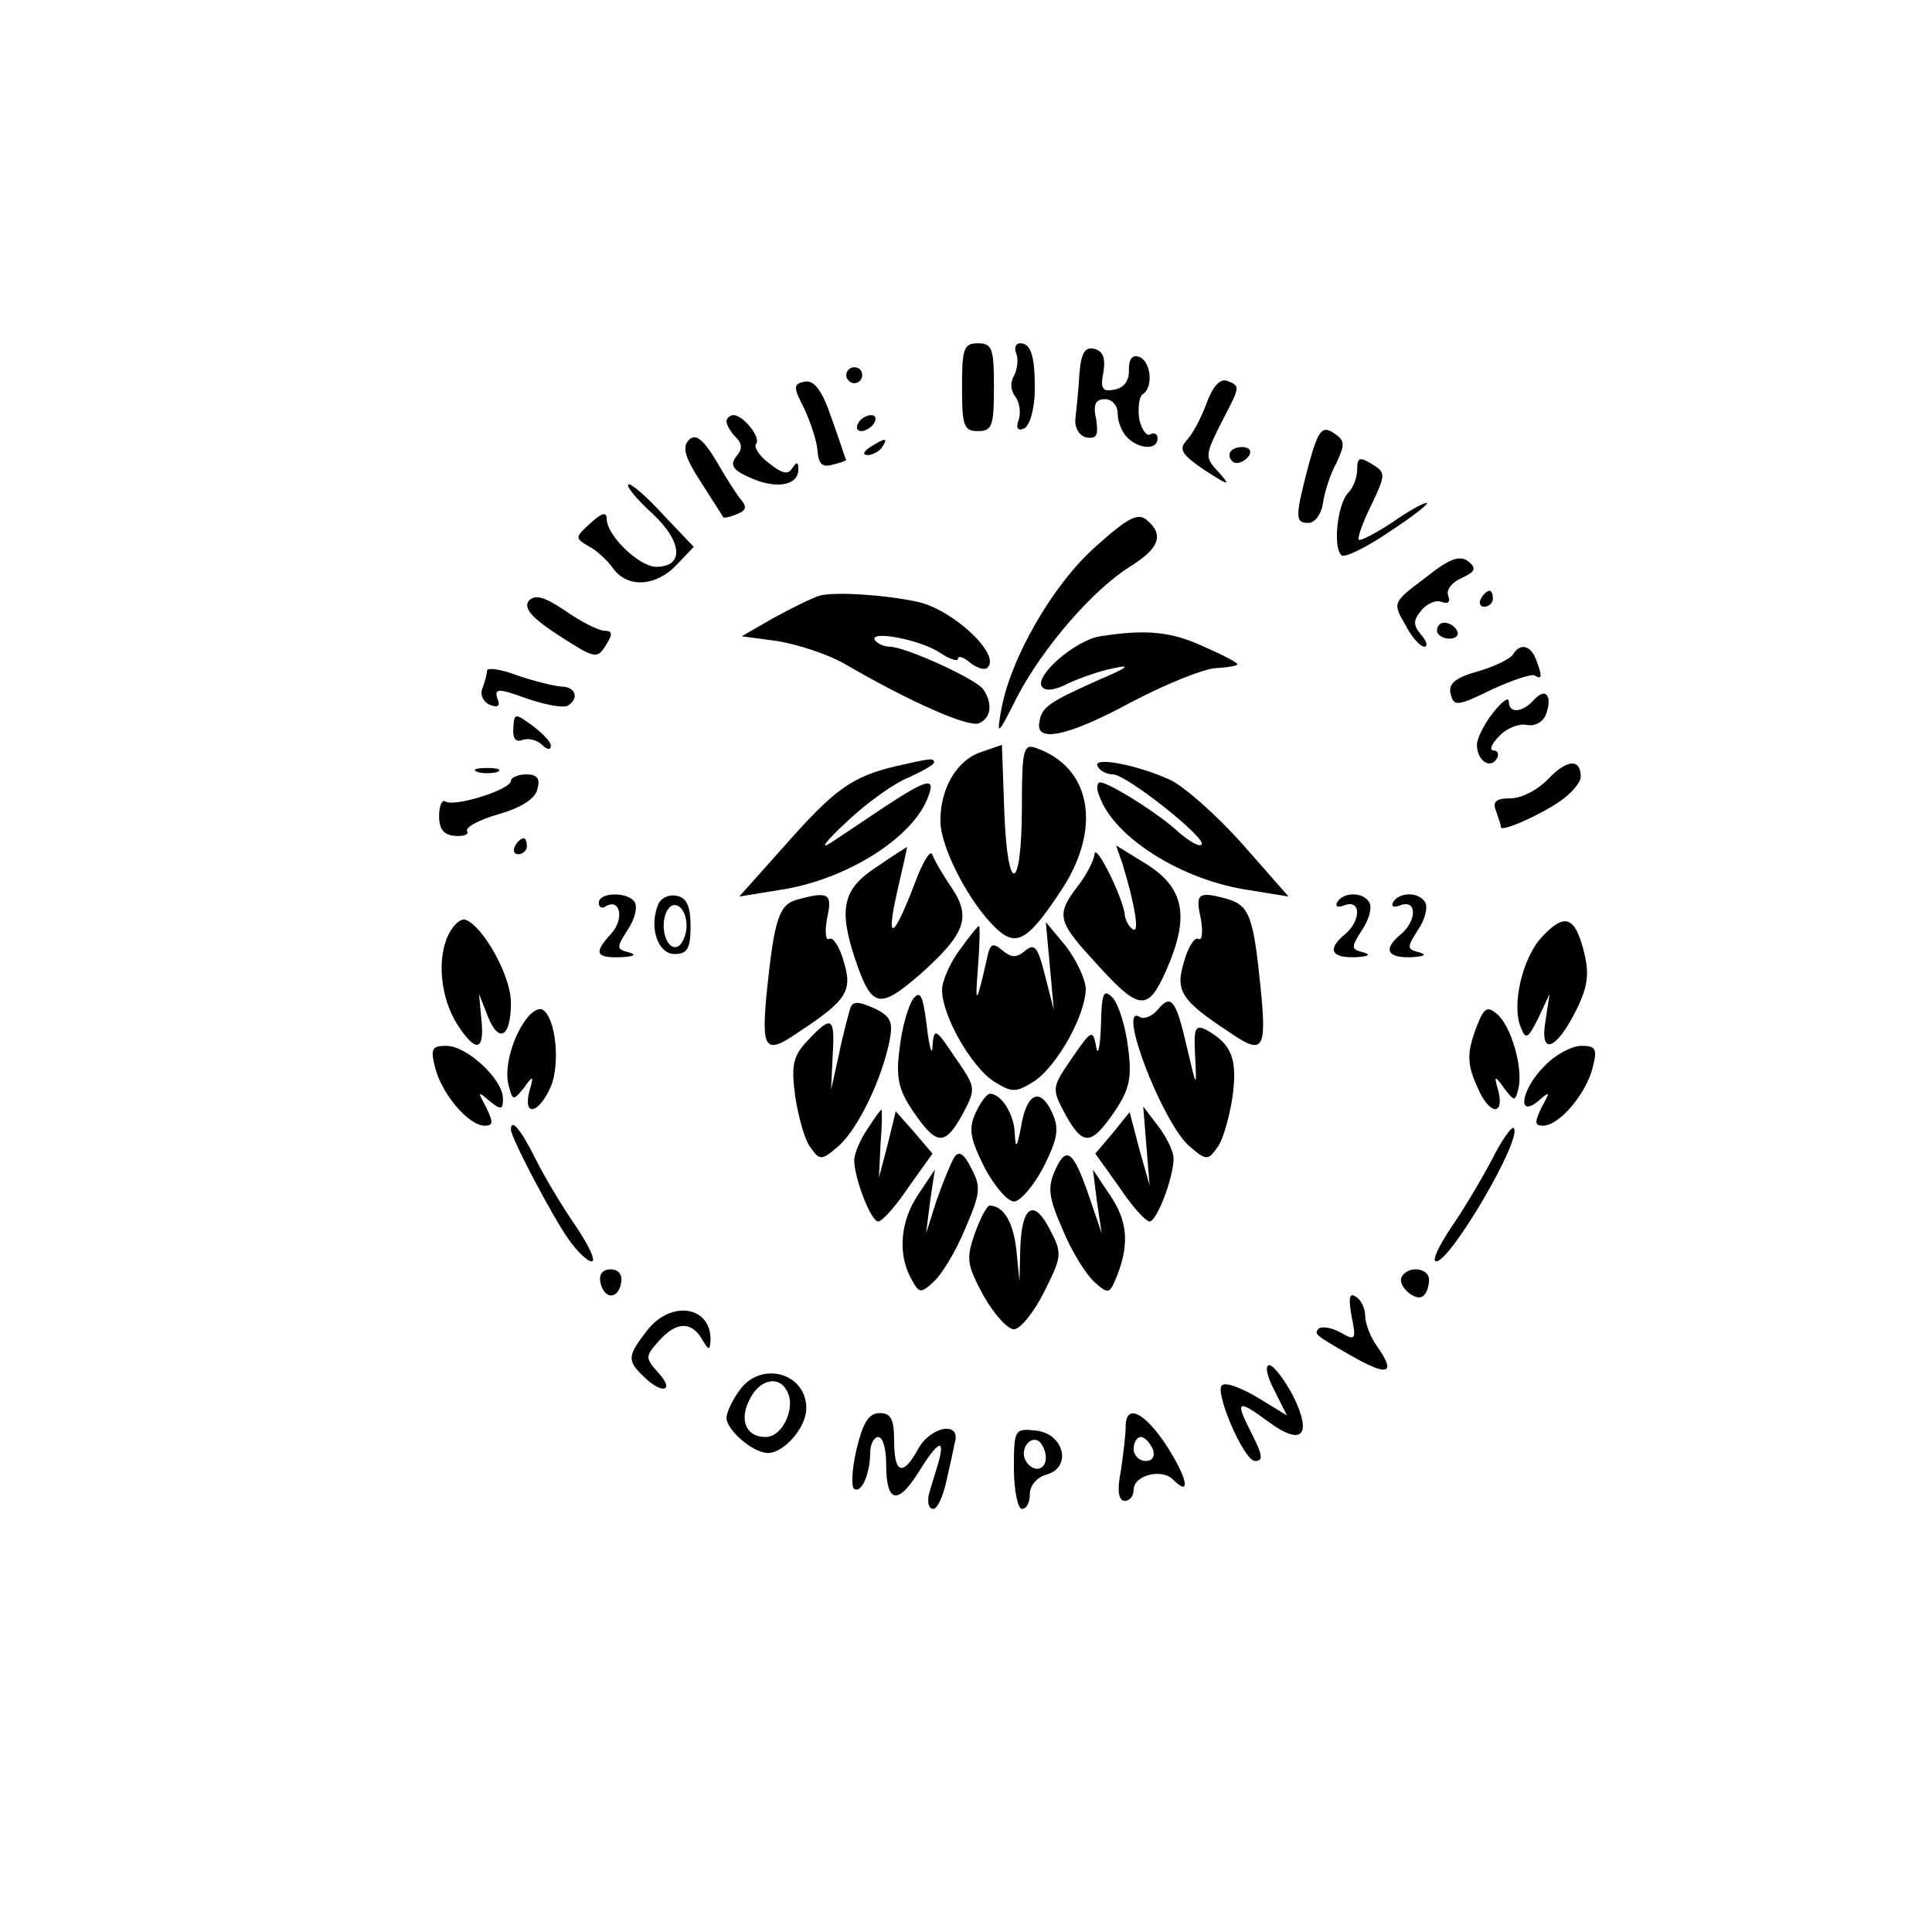
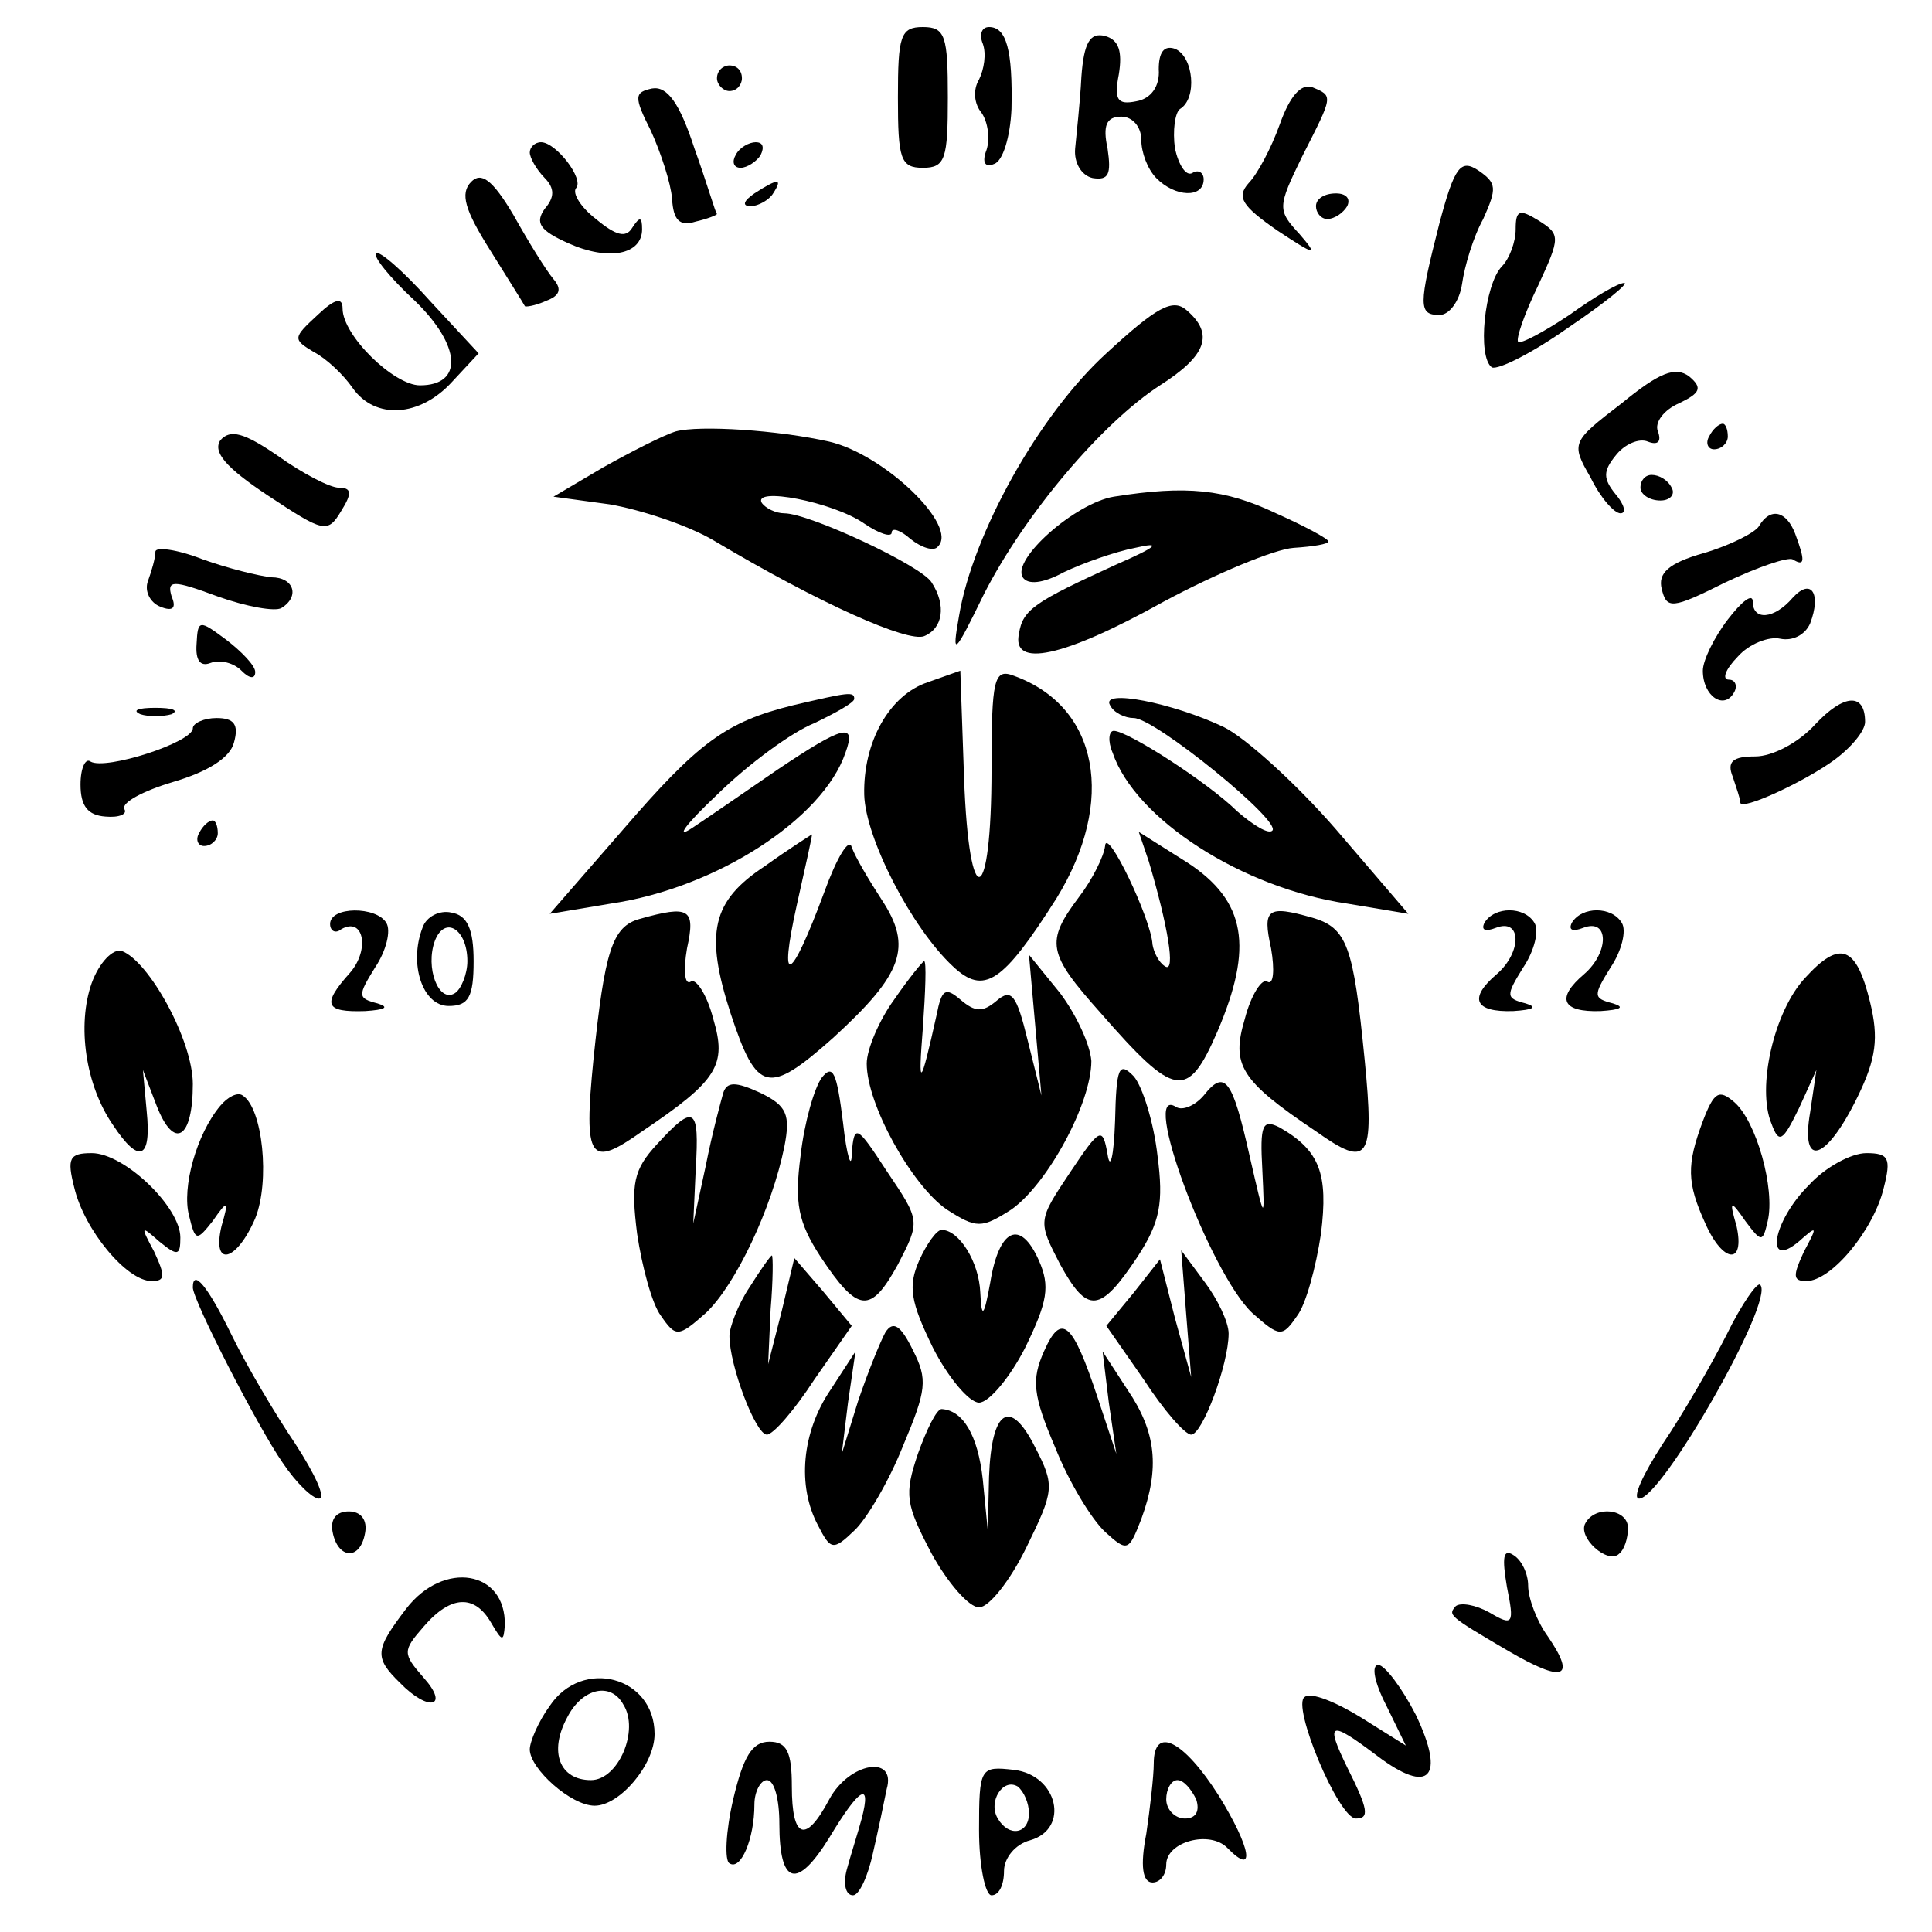
- <svg xmlns="http://www.w3.org/2000/svg" version="1.0" width="242pt" height="242pt" viewBox="0 0 242 242" preserveAspectRatio="xMidYMid meet">
-   <g transform="translate(0,242) scale(0.1,-0.1)" fill="#000000" stroke="none">
-     <path d="M1205 1935 c0 -48 2 -55 20 -55 18 0 20 7 20 55 0 48 -2 55 -20 55 -18 0 -20 -7 -20 -55z" />
-     <path d="M1273 1977 c3 -8 1 -20 -3 -28 -5 -8 -4 -19 2 -26 5 -7 7 -20 4 -29 -4 -10 -1 -14 6 -11 7 2 13 21 14 43 1 46 -4 64 -18 64 -6 0 -8 -6 -5 -13z" />
-     <path d="M1352 1951 c-1 -20 -4 -45 -5 -56 -1 -11 5 -21 14 -23 13 -2 15 3 12 23 -4 18 -1 25 11 25 9 0 16 -8 16 -18 0 -10 5 -23 12 -30 15 -15 38 -16 38 -1 0 5 -4 8 -9 5 -5 -3 -11 6 -14 19 -2 14 0 28 4 31 14 8 11 41 -4 47 -9 3 -13 -3 -13 -16 1 -13 -6 -23 -18 -25 -15 -3 -18 1 -14 21 3 18 0 27 -11 30 -12 3 -17 -5 -19 -32z" />
-     <path d="M1060 1950 c0 -5 5 -10 10 -10 6 0 10 5 10 10 0 6 -4 10 -10 10 -5 0 -10 -4 -10 -10z" />
-     <path d="M1008 1942 c-14 -3 -15 -6 -1 -33 8 -17 16 -41 17 -53 1 -17 6 -22 19 -18 9 2 17 5 17 6 -1 0 -8 24 -18 51 -12 36 -22 49 -34 47z" />
-     <path d="M1511 1914 c-7 -19 -18 -39 -25 -46 -10 -11 -5 -18 23 -37 31 -20 33 -20 18 -3 -18 19 -18 21 2 61 25 48 25 47 8 54 -9 3 -18 -7 -26 -29z" />
-     <path d="M910 1892 c0 -4 5 -13 12 -20 8 -8 8 -15 0 -24 -8 -11 -4 -17 19 -27 32 -14 59 -9 59 11 0 10 -2 10 -8 1 -5 -8 -13 -6 -29 7 -12 9 -19 20 -16 24 7 7 -16 36 -28 36 -5 0 -9 -4 -9 -8z" />
-     <path d="M1075 1890 c-3 -5 -2 -10 4 -10 5 0 13 5 16 10 3 6 2 10 -4 10 -5 0 -13 -4 -16 -10z" />
-     <path d="M1639 1837 c-17 -65 -17 -72 0 -72 8 0 16 11 18 24 2 14 9 37 17 51 11 24 11 28 -4 38 -14 9 -19 3 -31 -41z" />
-     <path d="M863 1869 c-9 -9 -5 -22 15 -53 14 -22 27 -42 28 -44 0 -1 8 0 17 4 11 4 13 9 6 17 -6 7 -20 29 -32 50 -17 28 -26 34 -34 26z" />
-     <path d="M1090 1860 c-9 -6 -10 -10 -3 -10 6 0 15 5 18 10 8 12 4 12 -15 0z" />
-     <path d="M1540 1850 c0 -5 4 -10 9 -10 6 0 13 5 16 10 3 6 -1 10 -9 10 -9 0 -16 -4 -16 -10z" />
-     <path d="M1700 1832 c0 -10 -5 -23 -11 -29 -14 -14 -20 -71 -8 -79 5 -2 32 11 61 31 29 19 49 35 45 35 -5 0 -24 -11 -44 -25 -20 -13 -39 -23 -41 -21 -2 2 5 22 16 44 18 38 18 40 0 51 -15 9 -18 8 -18 -7z" />
-     <path d="M787 1813 c-3 -2 11 -19 31 -37 37 -35 39 -66 4 -66 -21 0 -62 39 -62 60 0 9 -6 8 -20 -5 -20 -18 -20 -19 -3 -29 10 -5 24 -18 31 -28 18 -25 54 -23 80 5 l21 22 -39 41 c-21 23 -41 40 -43 37z" />
-     <path d="M1372 1735 c-54 -48 -107 -141 -118 -205 -6 -33 -4 -31 20 17 33 63 95 134 141 163 37 23 44 40 21 59 -11 9 -24 2 -64 -34z" />
-     <path d="M1785 1696 c-40 -30 -41 -31 -25 -58 8 -16 19 -28 24 -28 5 0 3 7 -4 15 -10 12 -10 18 0 30 7 9 19 14 26 11 8 -3 11 0 8 8 -3 7 5 17 17 22 17 8 19 12 8 21 -11 8 -24 3 -54 -21z" />
-     <path d="M662 1667 c-6 -9 4 -21 38 -43 45 -29 48 -30 59 -12 9 14 8 18 -2 18 -7 0 -29 11 -49 25 -27 18 -38 21 -46 12z" />
-     <path d="M1027 1674 c-10 -3 -36 -16 -58 -28 l-40 -23 45 -6 c24 -4 62 -16 83 -28 86 -50 156 -80 169 -75 15 6 18 24 6 42 -8 13 -98 54 -118 54 -7 0 -15 4 -18 8 -8 13 57 1 82 -16 12 -8 22 -11 22 -7 0 4 7 2 15 -5 9 -7 19 -10 22 -6 17 16 -43 72 -87 82 -41 9 -104 13 -123 8z" />
-     <path d="M1855 1670 c-3 -5 -1 -10 4 -10 6 0 11 5 11 10 0 6 -2 10 -4 10 -3 0 -8 -4 -11 -10z" />
-     <path d="M1800 1630 c0 -5 7 -10 16 -10 8 0 12 5 9 10 -3 6 -10 10 -16 10 -5 0 -9 -4 -9 -10z" />
-     <path d="M1378 1623 c-31 -5 -82 -49 -73 -63 4 -6 16 -5 33 4 15 7 41 16 57 19 22 5 18 1 -15 -13 -65 -29 -75 -35 -78 -54 -6 -27 35 -19 116 25 42 22 89 41 104 42 16 1 28 3 28 5 0 2 -19 12 -42 22 -41 19 -72 22 -130 13z" />
-     <path d="M1895 1600 c-3 -5 -23 -15 -44 -21 -29 -8 -37 -16 -34 -28 4 -16 8 -16 51 5 26 12 50 20 54 18 10 -6 10 -1 2 20 -7 18 -20 21 -29 6z" />
-     <path d="M610 1580 c0 -5 -3 -15 -6 -23 -3 -8 2 -17 10 -20 10 -4 13 -1 9 8 -4 13 1 13 37 0 23 -8 46 -12 51 -9 15 9 10 24 -8 24 -10 1 -35 7 -55 14 -21 8 -38 10 -38 6z" />
-     <path d="M1922 1544 c-15 -17 -32 -18 -32 -3 0 7 -9 0 -20 -14 -11 -14 -20 -32 -20 -40 0 -20 17 -31 25 -17 3 5 1 10 -4 10 -6 0 -3 8 7 18 9 10 25 16 34 14 10 -2 20 3 24 12 9 23 1 36 -14 20z" />
-     <path d="M643 1508 c-1 -13 3 -18 11 -15 8 3 19 0 25 -6 6 -6 11 -7 11 -1 0 5 -11 16 -23 25 -22 16 -23 16 -24 -3z" />
-     <path d="M1229 1478 c-31 -10 -52 -47 -51 -88 1 -34 38 -104 71 -134 25 -23 40 -13 83 53 48 76 34 150 -34 174 -16 6 -18 -2 -18 -73 0 -108 -18 -114 -22 -7 l-3 84 -26 -9z" />
-     <path d="M1121 1460 c-54 -13 -76 -29 -137 -98 l-58 -65 49 8 c84 12 170 66 188 118 9 24 -2 21 -54 -13 -24 -16 -55 -37 -69 -46 -14 -9 -5 3 20 26 25 24 60 49 78 56 17 8 32 16 32 19 0 6 -5 5 -49 -5z" />
-     <path d="M1375 1460 c3 -6 12 -10 19 -10 17 0 119 -81 111 -88 -3 -3 -15 4 -28 15 -24 23 -88 63 -99 63 -4 0 -5 -8 -1 -17 18 -52 104 -106 188 -118 l49 -8 -58 66 c-32 36 -73 72 -90 80 -41 19 -99 30 -91 17z" />
-     <path d="M1940 1445 c-13 -14 -34 -25 -48 -25 -18 0 -23 -4 -18 -16 3 -9 6 -17 6 -20 0 -7 51 16 75 33 14 10 25 23 25 30 0 23 -17 22 -40 -2z" />
-     <path d="M598 1453 c6 -2 18 -2 25 0 6 3 1 5 -13 5 -14 0 -19 -2 -12 -5z" />
-     <path d="M640 1442 c0 -11 -70 -33 -82 -26 -4 3 -8 -5 -8 -18 0 -17 6 -24 20 -25 11 -1 18 2 15 6 -2 5 15 14 39 21 28 8 46 19 49 31 4 14 0 19 -14 19 -10 0 -19 -4 -19 -8z" />
-     <path d="M645 1360 c-3 -5 -1 -10 4 -10 6 0 11 5 11 10 0 6 -2 10 -4 10 -3 0 -8 -4 -11 -10z" />
-     <path d="M1098 1334 c-42 -27 -48 -52 -27 -115 21 -62 30 -64 82 -19 56 50 64 71 39 108 -10 15 -21 33 -24 41 -2 8 -12 -8 -22 -35 -27 -71 -37 -76 -22 -10 7 31 13 56 12 55 0 0 -18 -11 -38 -25z" />
-     <path d="M1371 1350 c-1 -8 -10 -26 -21 -40 -27 -35 -25 -44 17 -90 60 -67 70 -69 94 -15 29 66 23 102 -24 132 l-39 24 8 -23 c15 -49 22 -88 13 -82 -5 3 -9 11 -10 17 -1 20 -37 93 -38 77z" />
-     <path d="M750 1289 c0 -5 4 -8 9 -4 18 10 23 -16 7 -34 -23 -25 -20 -31 12 -30 16 1 20 3 10 6 -16 4 -16 6 -2 28 9 13 13 29 9 35 -8 13 -45 13 -45 -1z" />
-     <path d="M824 1286 c-11 -28 0 -61 21 -61 16 0 20 7 20 35 0 25 -5 36 -18 38 -9 2 -20 -3 -23 -12z m36 -26 c0 -10 -5 -22 -10 -25 -13 -8 -24 20 -16 41 8 20 26 9 26 -16z" />
-     <path d="M998 1293 c-22 -6 -28 -25 -37 -110 -8 -79 -3 -85 39 -56 61 40 68 52 57 88 -5 19 -14 32 -18 29 -5 -3 -6 9 -3 26 7 31 2 34 -38 23z" />
-     <path d="M1504 1270 c3 -17 2 -29 -3 -26 -4 3 -13 -10 -18 -29 -11 -36 -4 -48 57 -88 42 -29 47 -23 39 56 -9 89 -14 103 -42 111 -36 10 -40 7 -33 -24z" />
-     <path d="M1675 1290 c-3 -6 1 -7 9 -4 21 8 21 -19 1 -36 -23 -19 -18 -30 13 -29 16 1 20 3 10 6 -16 4 -16 6 -2 28 9 13 13 29 9 35 -8 13 -32 13 -40 0z" />
-     <path d="M1745 1290 c-3 -6 1 -7 9 -4 21 8 21 -19 1 -36 -23 -19 -18 -30 13 -29 16 1 20 3 10 6 -16 4 -16 6 -2 28 9 13 13 29 9 35 -8 13 -32 13 -40 0z" />
-     <path d="M559 1243 c-12 -33 -5 -80 17 -111 21 -31 31 -27 27 11 l-3 32 11 -28 c14 -35 29 -26 29 17 0 34 -35 96 -57 104 -7 2 -18 -9 -24 -25z" />
-     <path d="M1932 1247 c-25 -26 -39 -86 -27 -114 6 -16 9 -14 22 12 l14 30 -5 -33 c-8 -45 13 -38 38 12 15 30 17 46 10 74 -11 44 -24 49 -52 19z" />
-     <path d="M1202 1230 c-12 -16 -22 -39 -22 -50 0 -32 36 -95 64 -114 24 -15 28 -15 52 0 29 20 64 83 64 116 -1 13 -12 36 -25 53 l-25 30 5 -55 5 -55 -11 43 c-9 36 -13 41 -25 31 -11 -9 -17 -9 -29 1 -12 10 -15 8 -19 -12 -13 -57 -15 -59 -11 -10 2 28 3 52 1 52 -1 0 -12 -13 -24 -30z" />
-     <path d="M1144 1169 c-6 -8 -14 -35 -17 -61 -5 -37 -2 -52 16 -79 30 -44 40 -45 62 -6 18 34 18 34 -9 73 -24 36 -26 37 -28 14 0 -14 -4 -3 -7 24 -5 39 -8 46 -17 35z" />
-     <path d="M1379 1135 c-1 -28 -4 -39 -6 -26 -4 22 -6 21 -30 -14 -26 -38 -26 -38 -8 -72 22 -39 32 -38 62 6 18 27 21 42 16 79 -3 26 -12 54 -19 62 -12 12 -14 7 -15 -35z" />
-     <path d="M1065 1157 c-2 -7 -9 -32 -14 -57 l-10 -45 2 43 c3 48 -1 51 -31 19 -19 -20 -21 -31 -16 -70 4 -26 12 -55 19 -64 12 -17 14 -17 36 2 24 22 53 82 63 130 5 25 2 32 -19 42 -20 9 -27 9 -30 0z" />
-     <path d="M1450 1155 c-7 -8 -17 -12 -22 -9 -30 19 27 -130 61 -161 22 -19 24 -19 36 -2 7 9 15 38 19 64 6 47 -1 65 -33 83 -14 7 -16 2 -14 -33 2 -41 2 -41 -10 10 -14 61 -20 69 -37 48z" />
-     <path d="M662 1147 c-19 -22 -31 -64 -25 -86 5 -20 6 -20 19 -4 12 17 13 16 7 -4 -8 -33 12 -28 27 6 12 29 6 86 -10 96 -4 3 -12 -1 -18 -8z" />
-     <path d="M1850 1135 c-13 -34 -13 -48 2 -80 14 -31 32 -33 25 -2 -6 20 -5 21 7 4 13 -17 14 -17 18 0 6 25 -9 78 -27 93 -12 10 -16 8 -25 -15z" />
-     <path d="M545 1083 c8 -33 42 -73 62 -73 11 0 11 4 2 23 -11 20 -11 21 4 8 15 -12 17 -11 17 3 0 24 -45 66 -71 66 -18 0 -20 -4 -14 -27z" />
-     <path d="M1935 1085 c-29 -28 -36 -67 -8 -44 15 13 15 12 4 -8 -9 -19 -9 -23 2 -23 20 0 54 40 62 73 6 23 4 27 -14 27 -12 0 -33 -11 -46 -25z" />
-     <path d="M1222 1026 c-9 -20 -7 -32 11 -68 12 -23 29 -43 37 -43 8 0 25 20 37 43 18 36 20 48 11 68 -15 33 -32 25 -39 -17 -5 -27 -7 -29 -8 -8 -1 24 -17 49 -31 49 -4 0 -12 -11 -18 -24z" />
-     <path d="M1086 1005 c-9 -13 -16 -31 -16 -38 0 -23 21 -77 30 -77 5 0 22 19 38 43 l30 42 -23 27 -23 26 -10 -41 -11 -42 2 43 c2 23 2 42 1 42 -1 0 -9 -11 -18 -25z" />
-     <path d="M1394 1001 l-22 -26 30 -42 c16 -24 33 -43 38 -43 9 0 30 55 30 79 0 9 -9 27 -19 40 l-19 25 4 -50 4 -49 -13 46 -12 46 -21 -26z" />
-     <path d="M640 1005 c0 -10 52 -109 72 -137 11 -16 24 -28 29 -28 6 0 -3 19 -19 43 -16 23 -39 61 -51 85 -19 38 -31 52 -31 37z" />
-     <path d="M1869 968 c-12 -23 -35 -62 -51 -85 -16 -24 -25 -43 -19 -43 18 0 109 155 97 167 -2 3 -15 -15 -27 -39z" />
-     <path d="M1195 970 c-4 -7 -14 -31 -22 -54 l-13 -41 5 40 6 40 -20 -30 c-23 -33 -27 -75 -10 -106 10 -19 12 -20 29 -4 10 9 28 39 39 66 19 44 20 52 8 75 -10 20 -16 23 -22 14z" />
-     <path d="M1322 955 c-10 -22 -9 -34 9 -75 11 -27 29 -56 40 -66 18 -16 19 -15 29 10 15 40 12 68 -11 101 l-20 30 5 -40 6 -40 -15 44 c-20 59 -29 67 -43 36z" />
-     <path d="M1221 875 c-11 -32 -10 -39 11 -78 13 -23 30 -42 38 -42 8 0 25 21 38 47 22 44 23 48 7 78 -20 39 -35 30 -37 -23 l-1 -42 -4 40 c-4 35 -16 54 -33 55 -4 0 -12 -16 -19 -35z" />
-     <path d="M752 814 c4 -21 22 -23 26 -1 2 10 -3 17 -13 17 -10 0 -15 -6 -13 -16z" />
-     <path d="M1756 821 c-7 -11 18 -33 27 -24 4 3 7 12 7 20 0 15 -26 18 -34 4z" />
-     <path d="M1693 771 c6 -29 5 -31 -14 -20 -11 6 -23 8 -27 5 -6 -7 -7 -7 42 -35 44 -25 55 -22 32 11 -9 12 -16 30 -16 40 0 9 -5 20 -12 24 -8 5 -9 -2 -5 -25z" />
-     <path d="M811 754 c-25 -32 -26 -38 -5 -58 23 -23 40 -19 19 4 -17 19 -17 21 0 40 22 25 41 25 54 3 9 -15 10 -15 11 -2 1 43 -49 51 -79 13z" />
-     <path d="M1596 679 l16 -32 -36 22 c-20 12 -40 20 -45 16 -11 -6 27 -95 41 -95 11 0 10 7 -7 40 -18 36 -14 37 24 9 42 -31 55 -17 31 32 -11 21 -25 39 -30 39 -6 0 -3 -14 6 -31z" />
-     <path d="M926 678 c-9 -12 -16 -28 -16 -34 0 -15 33 -44 52 -44 20 0 48 32 48 56 0 45 -58 60 -84 22z m59 1 c13 -20 -4 -59 -26 -59 -25 0 -34 22 -19 49 12 23 35 28 45 10z" />
-     <path d="M1073 605 c-6 -25 -7 -48 -3 -50 9 -6 20 19 20 46 0 10 5 19 10 19 6 0 10 -15 10 -34 0 -48 14 -52 40 -11 24 39 34 45 26 15 -3 -11 -9 -29 -12 -40 -3 -11 -1 -20 5 -20 5 0 12 15 16 33 4 17 9 40 11 50 8 27 -30 21 -46 -8 -19 -35 -30 -31 -30 10 0 27 -4 35 -18 35 -14 0 -21 -12 -29 -45z" />
-     <path d="M1410 633 c0 -10 -3 -35 -6 -55 -5 -25 -3 -38 5 -38 6 0 11 6 11 14 0 18 35 27 49 13 23 -23 19 0 -7 41 -28 43 -52 55 -52 25z m34 -28 c3 -9 0 -15 -9 -15 -8 0 -15 7 -15 15 0 8 4 15 9 15 5 0 11 -7 15 -15z" />
-     <path d="M1270 581 c0 -28 5 -51 10 -51 6 0 10 8 10 19 0 10 9 21 21 24 32 9 22 51 -13 55 -27 3 -28 2 -28 -47z m40 13 c0 -16 -16 -19 -25 -4 -8 13 4 32 16 25 5 -4 9 -13 9 -21z" />
+ <svg xmlns="http://www.w3.org/2000/svg" width="200" height="200" preserveAspectRatio="xMidYMid meet" version="1.0">
+   <g>
+     <g stroke="null" id="svg_1" fill="#000000" transform="translate(0 242) scale(0.1 -0.1)">
+       <path stroke="null" id="svg_2" d="m929.528,2319.144c0,-63.584 2.584,-72.856 25.838,-72.856c23.254,0 25.838,9.273 25.838,72.856c0,63.584 -2.584,72.856 -25.838,72.856c-23.254,0 -25.838,-9.273 -25.838,-72.856z" />
+       <path stroke="null" id="svg_3" d="m1017.376,2374.78c3.876,-10.597 1.292,-26.493 -3.876,-37.09c-6.459,-10.597 -5.168,-25.168 2.584,-34.441c6.459,-9.273 9.043,-26.493 5.168,-38.415c-5.168,-13.247 -1.292,-18.545 7.751,-14.571c9.043,2.649 16.794,27.818 18.086,56.96c1.292,60.934 -5.168,84.778 -23.254,84.778c-7.751,0 -10.335,-7.948 -6.459,-17.221z" />
+       <path stroke="null" id="svg_4" d="m1119.434,2340.338c-1.292,-26.493 -5.168,-59.61 -6.459,-74.181c-1.292,-14.571 6.459,-27.818 18.086,-30.467c16.794,-2.649 19.378,3.974 15.503,30.467c-5.168,23.844 -1.292,33.116 14.211,33.116c11.627,0 20.67,-10.597 20.67,-23.844c0,-13.247 6.459,-30.467 15.503,-39.74c19.378,-19.87 49.091,-21.195 49.091,-1.325c0,6.623 -5.168,10.597 -11.627,6.623c-6.459,-3.974 -14.211,7.948 -18.086,25.168c-2.584,18.545 0,37.09 5.168,41.064c18.086,10.597 14.211,54.311 -5.168,62.259c-11.627,3.974 -16.794,-3.974 -16.794,-21.195c1.292,-17.221 -7.751,-30.467 -23.254,-33.116c-19.378,-3.974 -23.254,1.325 -18.086,27.818c3.876,23.844 0,35.766 -14.211,39.74c-15.503,3.974 -21.962,-6.623 -24.546,-42.389z" />
+       <path stroke="null" id="svg_5" d="m742.205,2339.014c0,-6.623 6.459,-13.247 12.919,-13.247c7.751,0 12.919,6.623 12.919,13.247c0,7.948 -5.168,13.247 -12.919,13.247c-6.459,0 -12.919,-5.299 -12.919,-13.247z" />
+       <path stroke="null" id="svg_6" d="m675.028,2328.417c-18.086,-3.974 -19.378,-7.948 -1.292,-43.714c10.335,-22.519 20.67,-54.311 21.962,-70.207c1.292,-22.519 7.751,-29.142 24.546,-23.844c11.627,2.649 21.962,6.623 21.962,7.948c-1.292,0 -10.335,31.792 -23.254,67.558c-15.503,47.688 -28.421,64.908 -43.924,62.259z" />
+       <path stroke="null" id="svg_7" d="m1324.843,2291.326c-9.043,-25.168 -23.254,-51.662 -32.297,-60.934c-12.919,-14.571 -6.459,-23.844 29.713,-49.012c40.048,-26.493 42.632,-26.493 23.254,-3.974c-23.254,25.168 -23.254,27.818 2.584,80.804c32.297,63.584 32.297,62.259 10.335,71.532c-11.627,3.974 -23.254,-9.273 -33.589,-38.415z" />
+       <path stroke="null" id="svg_8" d="m548.423,2262.184c0,-5.299 6.459,-17.221 15.503,-26.493c10.335,-10.597 10.335,-19.87 0,-31.792c-10.335,-14.571 -5.168,-22.519 24.546,-35.766c41.34,-18.545 76.221,-11.922 76.221,14.571c0,13.247 -2.584,13.247 -10.335,1.325c-6.459,-10.597 -16.794,-7.948 -37.465,9.273c-15.503,11.922 -24.546,26.493 -20.67,31.792c9.043,9.273 -20.67,47.688 -36.173,47.688c-6.459,0 -11.627,-5.299 -11.627,-10.597z" />
+       <path stroke="null" id="svg_9" d="m761.583,2259.534c-3.876,-6.623 -2.584,-13.247 5.168,-13.247c6.459,0 16.794,6.623 20.67,13.247c3.876,7.948 2.584,13.247 -5.168,13.247c-6.459,0 -16.794,-5.299 -20.67,-13.247z" />
+       <path stroke="null" id="svg_10" d="m1490.203,2189.328c-21.962,-86.103 -21.962,-95.375 0,-95.375c10.335,0 20.67,14.571 23.254,31.792c2.584,18.545 11.627,49.012 21.962,67.558c14.211,31.792 14.211,37.09 -5.168,50.337c-18.086,11.922 -24.546,3.974 -40.048,-54.311z" />
+       <path stroke="null" id="svg_11" d="m487.705,2231.717c-11.627,-11.922 -6.459,-29.142 19.378,-70.207c18.086,-29.142 34.881,-55.636 36.173,-58.285c0,-1.325 10.335,0 21.962,5.299c14.211,5.299 16.794,11.922 7.751,22.519c-7.751,9.273 -25.838,38.415 -41.34,66.233c-21.962,37.09 -33.589,45.038 -43.924,34.441z" />
+       <path stroke="null" id="svg_12" d="m780.962,2219.795c-11.627,-7.948 -12.919,-13.247 -3.876,-13.247c7.751,0 19.378,6.623 23.254,13.247c10.335,15.896 5.168,15.896 -19.378,0z" />
+       <path stroke="null" id="svg_13" d="m1362.307,2206.548c0,-6.623 5.168,-13.247 11.627,-13.247c7.751,0 16.794,6.623 20.67,13.247c3.876,7.948 -1.292,13.247 -11.627,13.247c-11.627,0 -20.67,-5.299 -20.67,-13.247z" />
+       <path stroke="null" id="svg_14" d="m1569.008,2182.704c0,-13.247 -6.459,-30.467 -14.211,-38.415c-18.086,-18.545 -25.838,-94.051 -10.335,-104.648c6.459,-2.649 41.34,14.571 78.805,41.064c37.465,25.168 63.302,46.363 58.135,46.363c-6.459,0 -31.005,-14.571 -56.843,-33.116c-25.838,-17.221 -50.383,-30.467 -52.967,-27.818c-2.584,2.649 6.459,29.142 20.67,58.285c23.254,50.337 23.254,52.986 0,67.558c-19.378,11.922 -23.254,10.597 -23.254,-9.273z" />
+       <path stroke="null" id="svg_15" d="m389.522,2157.536c-3.876,-2.649 14.211,-25.168 40.048,-49.012c47.8,-46.363 50.383,-87.427 5.168,-87.427c-27.129,0 -80.097,51.662 -80.097,79.479c0,11.922 -7.751,10.597 -25.838,-6.623c-25.838,-23.844 -25.838,-25.168 -3.876,-38.415c12.919,-6.623 31.005,-23.844 40.048,-37.09c23.254,-33.116 69.761,-30.467 103.35,6.623l27.129,29.142l-50.383,54.311c-27.129,30.467 -52.967,52.986 -55.551,49.012z" />
+       <path stroke="null" id="svg_16" d="m1145.272,2054.212c-69.761,-63.584 -138.231,-186.777 -152.442,-271.555c-7.751,-43.714 -5.168,-41.064 25.838,22.519c42.632,83.453 122.729,177.504 182.155,215.919c47.8,30.467 56.843,52.986 27.129,78.155c-14.211,11.922 -31.005,2.649 -82.68,-45.038z" />
+       <path stroke="null" id="svg_17" d="m1678.818,2002.551c-51.675,-39.74 -52.967,-41.064 -32.297,-76.83c10.335,-21.195 24.546,-37.09 31.005,-37.09c6.459,0 3.876,9.273 -5.168,19.87c-12.919,15.896 -12.919,23.844 0,39.74c9.043,11.922 24.546,18.545 33.589,14.571c10.335,-3.974 14.211,0 10.335,10.597c-3.876,9.273 6.459,22.519 21.962,29.142c21.962,10.597 24.546,15.896 10.335,27.818c-14.211,10.597 -31.005,3.974 -69.761,-27.818z" />
+       <path stroke="null" id="svg_18" d="m228.037,1964.136c-7.751,-11.922 5.168,-27.818 49.091,-56.96c58.135,-38.415 62.01,-39.74 76.221,-15.896c11.627,18.545 10.335,23.844 -2.584,23.844c-9.043,0 -37.465,14.571 -63.302,33.116c-34.881,23.844 -49.091,27.818 -59.426,15.896z" />
+       <path stroke="null" id="svg_19" d="m699.573,1973.408c-12.919,-3.974 -46.508,-21.195 -74.929,-37.09l-51.675,-30.467l58.135,-7.948c31.005,-5.299 80.097,-21.195 107.226,-37.09c111.102,-66.233 201.533,-105.973 218.328,-99.349c19.378,7.948 23.254,31.792 7.751,55.636c-10.335,17.221 -126.604,71.532 -152.442,71.532c-9.043,0 -19.378,5.299 -23.254,10.597c-10.335,17.221 73.637,1.325 105.934,-21.195c15.503,-10.597 28.421,-14.571 28.421,-9.273c0,5.299 9.043,2.649 19.378,-6.623c11.627,-9.273 24.546,-13.247 28.421,-7.948c21.962,21.195 -55.551,95.375 -112.394,108.622c-52.967,11.922 -134.355,17.221 -158.901,10.597z" />
+       <path stroke="null" id="svg_20" d="m1769.249,1968.11c-3.876,-6.623 -1.292,-13.247 5.168,-13.247c7.751,0 14.211,6.623 14.211,13.247c0,7.948 -2.584,13.247 -5.168,13.247c-3.876,0 -10.335,-5.299 -14.211,-13.247z" />
+       <path stroke="null" id="svg_21" d="m1698.196,1915.123c0,-6.623 9.043,-13.247 20.67,-13.247c10.335,0 15.503,6.623 11.627,13.247c-3.876,7.948 -12.919,13.247 -20.67,13.247c-6.459,0 -11.627,-5.299 -11.627,-13.247z" />
+       <path stroke="null" id="svg_22" d="m1153.023,1905.851c-40.048,-6.623 -105.934,-64.908 -94.307,-83.453c5.168,-7.948 20.67,-6.623 42.632,5.299c19.378,9.273 52.967,21.195 73.637,25.168c28.421,6.623 23.254,1.325 -19.378,-17.221c-83.972,-38.415 -96.891,-46.363 -100.767,-71.532c-7.751,-35.766 45.216,-25.168 149.858,33.116c54.259,29.142 114.977,54.311 134.355,55.636c20.67,1.325 36.173,3.974 36.173,6.623c0,2.649 -24.546,15.896 -54.259,29.142c-52.967,25.168 -93.015,29.142 -167.944,17.221z" />
+       <path stroke="null" id="svg_23" d="m1820.925,1875.384c-3.876,-6.623 -29.713,-19.87 -56.843,-27.818c-37.465,-10.597 -47.8,-21.195 -43.924,-37.09c5.168,-21.195 10.335,-21.195 65.886,6.623c33.589,15.896 64.594,26.493 69.761,23.844c12.919,-7.948 12.919,-1.325 2.584,26.493c-9.043,23.844 -25.838,27.818 -37.465,7.948z" />
+       <path stroke="null" id="svg_24" d="m160.86,1848.891c0,-6.623 -3.876,-19.87 -7.751,-30.467c-3.876,-10.597 2.584,-22.519 12.919,-26.493c12.919,-5.299 16.794,-1.325 11.627,10.597c-5.168,17.221 1.292,17.221 47.8,0c29.713,-10.597 59.426,-15.896 65.886,-11.922c19.378,11.922 12.919,31.792 -10.335,31.792c-12.919,1.325 -45.216,9.273 -71.053,18.545c-27.129,10.597 -49.091,13.247 -49.091,7.948z" />
+       <path stroke="null" id="svg_25" d="m1855.805,1801.203c-19.378,-22.519 -41.34,-23.844 -41.34,-3.974c0,9.273 -11.627,0 -25.838,-18.545c-14.211,-18.545 -25.838,-42.389 -25.838,-52.986c0,-26.493 21.962,-41.064 32.297,-22.519c3.876,6.623 1.292,13.247 -5.168,13.247c-7.751,0 -3.876,10.597 9.043,23.844c11.627,13.247 32.297,21.195 43.924,18.545c12.919,-2.649 25.838,3.974 31.005,15.896c11.627,30.467 1.292,47.688 -18.086,26.493z" />
+       <path stroke="null" id="svg_26" d="m203.492,1753.515c-1.292,-17.221 3.876,-23.844 14.211,-19.87c10.335,3.974 24.546,0 32.297,-7.948c7.751,-7.948 14.211,-9.273 14.211,-1.325c0,6.623 -14.211,21.195 -29.713,33.116c-28.421,21.195 -29.713,21.195 -31.005,-3.974z" />
+       <path stroke="null" id="svg_27" d="m960.533,1713.775c-40.048,-13.247 -67.178,-62.259 -65.886,-116.57c1.292,-45.038 49.091,-137.764 91.723,-177.504c32.297,-30.467 51.675,-17.221 107.226,70.207c62.01,100.674 43.924,198.699 -43.924,230.49c-20.67,7.948 -23.254,-2.649 -23.254,-96.7c0,-143.063 -23.254,-151.011 -28.421,-9.273l-3.876,111.271l-33.589,-11.922z" />
+       <path stroke="null" id="svg_28" d="m821.01,1689.932c-69.761,-17.221 -98.183,-38.415 -176.987,-129.816l-74.929,-86.103l63.302,10.597c108.518,15.896 219.619,87.427 242.873,156.31c11.627,31.792 -2.584,27.818 -69.761,-17.221c-31.005,-21.195 -71.053,-49.012 -89.14,-60.934c-18.086,-11.922 -6.459,3.974 25.838,34.441c32.297,31.792 77.513,64.908 100.767,74.181c21.962,10.597 41.34,21.195 41.34,25.168c0,7.948 -6.459,6.623 -63.302,-6.623z" />
+       <path stroke="null" id="svg_29" d="m1149.147,1689.932c3.876,-7.948 15.503,-13.247 24.546,-13.247c21.962,0 153.734,-107.297 143.399,-116.57c-3.876,-3.974 -19.378,5.299 -36.173,19.87c-31.005,30.467 -113.685,83.453 -127.896,83.453c-5.168,0 -6.459,-10.597 -1.292,-22.519c23.254,-68.882 134.355,-140.414 242.873,-156.31l63.302,-10.597l-74.929,87.427c-41.34,47.688 -94.307,95.375 -116.269,105.973c-52.967,25.168 -127.896,39.74 -117.561,22.519z" />
+       <path stroke="null" id="svg_30" d="m1879.059,1670.062c-16.794,-18.545 -43.924,-33.116 -62.01,-33.116c-23.254,0 -29.713,-5.299 -23.254,-21.195c3.876,-11.922 7.751,-22.519 7.751,-26.493c0,-9.273 65.886,21.195 96.891,43.714c18.086,13.247 32.297,30.467 32.297,39.74c0,30.467 -21.962,29.142 -51.675,-2.649z" />
+       <path stroke="null" id="svg_31" d="m145.357,1680.659c7.751,-2.649 23.254,-2.649 32.297,0c7.751,3.974 1.292,6.623 -16.794,6.623c-18.086,0 -24.546,-2.649 -15.503,-6.623z" />
+       <path stroke="null" id="svg_32" d="m199.616,1666.088c0,-14.571 -90.432,-43.714 -105.934,-34.441c-5.168,3.974 -10.335,-6.623 -10.335,-23.844c0,-22.519 7.751,-31.792 25.838,-33.116c14.211,-1.325 23.254,2.649 19.378,7.948c-2.584,6.623 19.378,18.545 50.383,27.818c36.173,10.597 59.426,25.168 63.302,41.064c5.168,18.545 0,25.168 -18.086,25.168c-12.919,0 -24.546,-5.299 -24.546,-10.597z" />
+       <path stroke="null" id="svg_33" d="m206.075,1557.466c-3.876,-6.623 -1.292,-13.247 5.168,-13.247c7.751,0 14.211,6.623 14.211,13.247c0,7.948 -2.584,13.247 -5.168,13.247c-3.876,0 -10.335,-5.299 -14.211,-13.247z" />
+       <path stroke="null" id="svg_34" d="m791.297,1523.025c-54.259,-35.766 -62.01,-68.882 -34.881,-152.336c27.129,-82.129 38.756,-84.778 105.934,-25.168c72.345,66.233 82.68,94.051 50.383,143.063c-12.919,19.87 -27.129,43.714 -31.005,54.311c-2.584,10.597 -15.503,-10.597 -28.421,-46.363c-34.881,-94.051 -47.8,-100.674 -28.421,-13.247c9.043,41.064 16.794,74.181 15.503,72.856c0,0 -23.254,-14.571 -49.091,-33.116z" />
+       <path stroke="null" id="svg_35" d="m1143.98,1544.219c-1.292,-10.597 -12.919,-34.441 -27.129,-52.986c-34.881,-46.363 -32.297,-58.285 21.962,-119.219c77.513,-88.752 90.432,-91.401 121.437,-19.87c37.465,87.427 29.713,135.115 -31.005,174.855l-50.383,31.792l10.335,-30.467c19.378,-64.908 28.421,-116.57 16.794,-108.622c-6.459,3.974 -11.627,14.571 -12.919,22.519c-1.292,26.493 -47.8,123.193 -49.091,101.999z" />
+       <path stroke="null" id="svg_36" d="m341.723,1463.415c0,-6.623 5.168,-10.597 11.627,-5.299c23.254,13.247 29.713,-21.195 9.043,-45.038c-29.713,-33.116 -25.838,-41.064 15.503,-39.74c20.67,1.325 25.838,3.974 12.919,7.948c-20.67,5.299 -20.67,7.948 -2.584,37.09c11.627,17.221 16.794,38.415 11.627,46.363c-10.335,17.221 -58.135,17.221 -58.135,-1.325z" />
+       <path stroke="null" id="svg_37" d="m437.322,1459.441c-14.211,-37.09 0,-80.804 27.129,-80.804c20.67,0 25.838,9.273 25.838,46.363c0,33.116 -6.459,47.688 -23.254,50.337c-11.627,2.649 -25.838,-3.974 -29.713,-15.896zm46.508,-34.441c0,-13.247 -6.459,-29.142 -12.919,-33.116c-16.794,-10.597 -31.005,26.493 -20.67,54.311c10.335,26.493 33.589,11.922 33.589,-21.195z" />
+       <path stroke="null" id="svg_38" d="m662.109,1468.714c-28.421,-7.948 -36.173,-33.116 -47.8,-145.712c-10.335,-104.648 -3.876,-112.596 50.383,-74.181c78.805,52.986 87.848,68.882 73.637,116.57c-6.459,25.168 -18.086,42.389 -23.254,38.415c-6.459,-3.974 -7.751,11.922 -3.876,34.441c9.043,41.064 2.584,45.038 -49.091,30.467z" />
+       <path stroke="null" id="svg_39" d="m1315.8,1438.247c3.876,-22.519 2.584,-38.415 -3.876,-34.441c-5.168,3.974 -16.794,-13.247 -23.254,-38.415c-14.211,-47.688 -5.168,-63.584 73.637,-116.57c54.259,-38.415 60.718,-30.467 50.383,74.181c-11.627,117.895 -18.086,136.44 -54.259,147.037c-46.508,13.247 -51.675,9.273 -42.632,-31.792z" />
+       <path stroke="null" id="svg_40" d="m1536.711,1464.74c-3.876,-7.948 1.292,-9.273 11.627,-5.299c27.129,10.597 27.129,-25.168 1.292,-47.688c-29.713,-25.168 -23.254,-39.74 16.794,-38.415c20.67,1.325 25.838,3.974 12.919,7.948c-20.67,5.299 -20.67,7.948 -2.584,37.09c11.627,17.221 16.794,38.415 11.627,46.363c-10.335,17.221 -41.34,17.221 -51.675,0z" />
+       <path stroke="null" id="svg_41" d="m1627.143,1464.74c-3.876,-7.948 1.292,-9.273 11.627,-5.299c27.129,10.597 27.129,-25.168 1.292,-47.688c-29.713,-25.168 -23.254,-39.74 16.794,-38.415c20.67,1.325 25.838,3.974 12.919,7.948c-20.67,5.299 -20.67,7.948 -2.584,37.09c11.627,17.221 16.794,38.415 11.627,46.363c-10.335,17.221 -41.34,17.221 -51.675,0z" />
+       <path stroke="null" id="svg_42" d="m94.974,1402.481c-15.503,-43.714 -6.459,-105.973 21.962,-147.037c27.129,-41.064 40.048,-35.766 34.881,14.571l-3.876,42.389l14.211,-37.09c18.086,-46.363 37.465,-34.441 37.465,22.519c0,45.038 -45.216,127.167 -73.637,137.764c-9.043,2.649 -23.254,-11.922 -31.005,-33.116z" />
+       <path stroke="null" id="svg_43" d="m1868.724,1407.78c-32.297,-34.441 -50.383,-113.921 -34.881,-151.011c7.751,-21.195 11.627,-18.545 28.421,15.896l18.086,39.74l-6.459,-43.714c-10.335,-59.61 16.794,-50.337 49.091,15.896c19.378,39.74 21.962,60.934 12.919,98.025c-14.211,58.285 -31.005,64.908 -67.178,25.168z" />
+       <path stroke="null" id="svg_44" d="m925.652,1385.26c-15.503,-21.195 -28.421,-51.662 -28.421,-66.233c0,-42.389 46.508,-125.842 82.68,-151.011c31.005,-19.87 36.173,-19.87 67.178,0c37.465,26.493 82.68,109.947 82.68,153.66c-1.292,17.221 -15.503,47.688 -32.297,70.207l-32.297,39.74l6.459,-72.856l6.459,-72.856l-14.211,56.96c-11.627,47.688 -16.794,54.311 -32.297,41.064c-14.211,-11.922 -21.962,-11.922 -37.465,1.325c-15.503,13.247 -19.378,10.597 -24.546,-15.896c-16.794,-75.505 -19.378,-78.155 -14.211,-13.247c2.584,37.09 3.876,68.882 1.292,68.882c-1.292,0 -15.503,-17.221 -31.005,-39.74z" />
+       <path stroke="null" id="svg_45" d="m850.723,1304.456c-7.751,-10.597 -18.086,-46.363 -21.962,-80.804c-6.459,-49.012 -2.584,-68.882 20.67,-104.648c38.756,-58.285 51.675,-59.61 80.097,-7.948c23.254,45.038 23.254,45.038 -11.627,96.7c-31.005,47.688 -33.589,49.012 -36.173,18.545c0,-18.545 -5.168,-3.974 -9.043,31.792c-6.459,51.662 -10.335,60.934 -21.962,46.363z" />
+       <path stroke="null" id="svg_46" d="m1154.315,1259.418c-1.292,-37.09 -5.168,-51.662 -7.751,-34.441c-5.168,29.142 -7.751,27.818 -38.756,-18.545c-33.589,-50.337 -33.589,-50.337 -10.335,-95.375c28.421,-51.662 41.34,-50.337 80.097,7.948c23.254,35.766 27.129,55.636 20.67,104.648c-3.876,34.441 -15.503,71.532 -24.546,82.129c-15.503,15.896 -18.086,9.273 -19.378,-46.363z" />
+       <path stroke="null" id="svg_47" d="m748.665,1288.56c-2.584,-9.273 -11.627,-42.389 -18.086,-75.505l-12.919,-59.61l2.584,56.96c3.876,63.584 -1.292,67.558 -40.048,25.168c-24.546,-26.493 -27.129,-41.064 -20.67,-92.726c5.168,-34.441 15.503,-72.856 24.546,-84.778c15.503,-22.519 18.086,-22.519 46.508,2.649c31.005,29.142 68.47,108.622 81.388,172.205c6.459,33.116 2.584,42.389 -24.546,55.636c-25.838,11.922 -34.881,11.922 -38.756,0z" />
+       <path stroke="null" id="svg_48" d="m1246.038,1285.911c-9.043,-10.597 -21.962,-15.896 -28.421,-11.922c-38.756,25.168 34.881,-172.205 78.805,-213.27c28.421,-25.168 31.005,-25.168 46.508,-2.649c9.043,11.922 19.378,50.337 24.546,84.778c7.751,62.259 -1.292,86.103 -42.632,109.947c-18.086,9.273 -20.67,2.649 -18.086,-43.714c2.584,-54.311 2.584,-54.311 -12.919,13.247c-18.086,80.804 -25.838,91.401 -47.8,63.584z" />
+       <path stroke="null" id="svg_49" d="m228.037,1275.314c-24.546,-29.142 -40.048,-84.778 -32.297,-113.921c6.459,-26.493 7.751,-26.493 24.546,-5.299c15.503,22.519 16.794,21.195 9.043,-5.299c-10.335,-43.714 15.503,-37.09 34.881,7.948c15.503,38.415 7.751,113.921 -12.919,127.167c-5.168,3.974 -15.503,-1.325 -23.254,-10.597z" />
+       <path stroke="null" id="svg_50" d="m1762.79,1259.418c-16.794,-45.038 -16.794,-63.584 2.584,-105.973c18.086,-41.064 41.34,-43.714 32.297,-2.649c-7.751,26.493 -6.459,27.818 9.043,5.299c16.794,-22.519 18.086,-22.519 23.254,0c7.751,33.116 -11.627,103.323 -34.881,123.193c-15.503,13.247 -20.67,10.597 -32.297,-19.87z" />
+       <path stroke="null" id="svg_51" d="m76.887,1190.536c10.335,-43.714 54.259,-96.7 80.097,-96.7c14.211,0 14.211,5.299 2.584,30.467c-14.211,26.493 -14.211,27.818 5.168,10.597c19.378,-15.896 21.962,-14.571 21.962,3.974c0,31.792 -58.135,87.427 -91.723,87.427c-23.254,0 -25.838,-5.299 -18.086,-35.766z" />
+       <path stroke="null" id="svg_52" d="m1872.6,1193.185c-37.465,-37.09 -46.508,-88.752 -10.335,-58.285c19.378,17.221 19.378,15.896 5.168,-10.597c-11.627,-25.168 -11.627,-30.467 2.584,-30.467c25.838,0 69.761,52.986 80.097,96.7c7.751,30.467 5.168,35.766 -18.086,35.766c-15.503,0 -42.632,-14.571 -59.426,-33.116z" />
+       <path stroke="null" id="svg_53" d="m951.49,1115.03c-11.627,-26.493 -9.043,-42.389 14.211,-90.077c15.503,-30.467 37.465,-56.96 47.8,-56.96c10.335,0 32.297,26.493 47.8,56.96c23.254,47.688 25.838,63.584 14.211,90.077c-19.378,43.714 -41.34,33.116 -50.383,-22.519c-6.459,-35.766 -9.043,-38.415 -10.335,-10.597c-1.292,31.792 -21.962,64.908 -40.048,64.908c-5.168,0 -15.503,-14.571 -23.254,-31.792z" />
+       <path stroke="null" id="svg_54" d="m775.794,1087.213c-11.627,-17.221 -20.67,-41.064 -20.67,-50.337c0,-30.467 27.129,-101.999 38.756,-101.999c6.459,0 28.421,25.168 49.091,56.96l38.756,55.636l-29.713,35.766l-29.713,34.441l-12.919,-54.311l-14.211,-55.636l2.584,56.96c2.584,30.467 2.584,55.636 1.292,55.636c-1.292,0 -11.627,-14.571 -23.254,-33.116z" />
+       <path stroke="null" id="svg_55" d="m1173.693,1081.914l-28.421,-34.441l38.756,-55.636c20.67,-31.792 42.632,-56.96 49.091,-56.96c11.627,0 38.756,72.856 38.756,104.648c0,11.922 -11.627,35.766 -24.546,52.986l-24.546,33.116l5.168,-66.233l5.168,-64.908l-16.794,60.934l-15.503,60.934l-27.129,-34.441z" />
+       <path stroke="null" id="svg_56" d="m199.616,1087.213c0,-13.247 67.178,-144.388 93.015,-181.478c14.211,-21.195 31.005,-37.09 37.465,-37.09c7.751,0 -3.876,25.168 -24.546,56.96c-20.67,30.467 -50.383,80.804 -65.886,112.596c-24.546,50.337 -40.048,68.882 -40.048,49.012z" />
+       <path stroke="null" id="svg_57" d="m1787.336,1038.2c-15.503,-30.467 -45.216,-82.129 -65.886,-112.596c-20.67,-31.792 -32.297,-56.96 -24.546,-56.96c23.254,0 140.815,205.322 125.312,221.218c-2.584,3.974 -19.378,-19.87 -34.881,-51.662z" />
+       <path stroke="null" id="svg_58" d="m916.609,1040.849c-5.168,-9.273 -18.086,-41.064 -28.421,-71.532l-16.794,-54.311l6.459,52.986l7.751,52.986l-25.838,-39.74c-29.713,-43.714 -34.881,-99.349 -12.919,-140.414c12.919,-25.168 15.503,-26.493 37.465,-5.299c12.919,11.922 36.173,51.662 50.383,87.427c24.546,58.285 25.838,68.882 10.335,99.349c-12.919,26.493 -20.67,30.467 -28.421,18.545z" />
+       <path stroke="null" id="svg_59" d="m1080.678,1020.98c-12.919,-29.142 -11.627,-45.038 11.627,-99.349c14.211,-35.766 37.465,-74.181 51.675,-87.427c23.254,-21.195 24.546,-19.87 37.465,13.247c19.378,52.986 15.503,90.077 -14.211,133.79l-25.838,39.74l6.459,-52.986l7.751,-52.986l-19.378,58.285c-25.838,78.155 -37.465,88.752 -55.551,47.688z" />
+       <path stroke="null" id="svg_60" d="m950.198,915.007c-14.211,-42.389 -12.919,-51.662 14.211,-103.323c16.794,-30.467 38.756,-55.636 49.091,-55.636c10.335,0 32.297,27.818 49.091,62.259c28.421,58.285 29.713,63.584 9.043,103.323c-25.838,51.662 -45.216,39.74 -47.8,-30.467l-1.292,-55.636l-5.168,52.986c-5.168,46.363 -20.67,71.532 -42.632,72.856c-5.168,0 -15.503,-21.195 -24.546,-46.363z" />
+       <path stroke="null" id="svg_61" d="m344.306,834.203c5.168,-27.818 28.421,-30.467 33.589,-1.325c2.584,13.247 -3.876,22.519 -16.794,22.519c-12.919,0 -19.378,-7.948 -16.794,-21.195z" />
+       <path stroke="null" id="svg_62" d="m1641.353,843.476c-9.043,-14.571 23.254,-43.714 34.881,-31.792c5.168,3.974 9.043,15.896 9.043,26.493c0,19.87 -33.589,23.844 -43.924,5.299z" />
+       <path stroke="null" id="svg_63" d="m1559.965,777.243c7.751,-38.415 6.459,-41.064 -18.086,-26.493c-14.211,7.948 -29.713,10.597 -34.881,6.623c-7.751,-9.273 -9.043,-9.273 54.259,-46.363c56.843,-33.116 71.053,-29.142 41.34,14.571c-11.627,15.896 -20.67,39.74 -20.67,52.986c0,11.922 -6.459,26.493 -15.503,31.792c-10.335,6.623 -11.627,-2.649 -6.459,-33.116z" />
+       <path stroke="null" id="svg_64" d="m420.527,754.723c-32.297,-42.389 -33.589,-50.337 -6.459,-76.83c29.713,-30.467 51.675,-25.168 24.546,5.299c-21.962,25.168 -21.962,27.818 0,52.986c28.421,33.116 52.967,33.116 69.761,3.974c11.627,-19.87 12.919,-19.87 14.211,-2.649c1.292,56.96 -63.302,67.558 -102.058,17.221z" />
+       <path stroke="null" id="svg_65" d="m1434.653,655.374l20.67,-42.389l-46.508,29.142c-25.838,15.896 -51.675,26.493 -58.135,21.195c-14.211,-7.948 34.881,-125.842 52.967,-125.842c14.211,0 12.919,9.273 -9.043,52.986c-23.254,47.688 -18.086,49.012 31.005,11.922c54.259,-41.064 71.053,-22.519 40.048,42.389c-14.211,27.818 -32.297,51.662 -38.756,51.662c-7.751,0 -3.876,-18.545 7.751,-41.064z" />
+       <path stroke="null" id="svg_66" d="m569.093,654.049c-11.627,-15.896 -20.67,-37.09 -20.67,-45.038c0,-19.87 42.632,-58.285 67.178,-58.285c25.838,0 62.01,42.389 62.01,74.181c0,59.61 -74.929,79.479 -108.518,29.142zm76.221,1.325c16.794,-26.493 -5.168,-78.155 -33.589,-78.155c-32.297,0 -43.924,29.142 -24.546,64.908c15.503,30.467 45.216,37.09 58.135,13.247z" />
+       <path stroke="null" id="svg_67" d="m759,557.35c-7.751,-33.116 -9.043,-63.584 -3.876,-66.233c11.627,-7.948 25.838,25.168 25.838,60.934c0,13.247 6.459,25.168 12.919,25.168c7.751,0 12.919,-19.87 12.919,-45.038c0,-63.584 18.086,-68.882 51.675,-14.571c31.005,51.662 43.924,59.61 33.589,19.87c-3.876,-14.571 -11.627,-38.415 -15.503,-52.986c-3.876,-14.571 -1.292,-26.493 6.459,-26.493c6.459,0 15.503,19.87 20.67,43.714c5.168,22.519 11.627,52.986 14.211,66.233c10.335,35.766 -38.756,27.818 -59.426,-10.597c-24.546,-46.363 -38.756,-41.064 -38.756,13.247c0,35.766 -5.168,46.363 -23.254,46.363c-18.086,0 -27.129,-15.896 -37.465,-59.61z" />
+       <path stroke="null" id="svg_68" d="m1194.363,594.44c0,-13.247 -3.876,-46.363 -7.751,-72.856c-6.459,-33.116 -3.876,-50.337 6.459,-50.337c7.751,0 14.211,7.948 14.211,18.545c0,23.844 45.216,35.766 63.302,17.221c29.713,-30.467 24.546,0 -9.043,54.311c-36.173,56.96 -67.178,72.856 -67.178,33.116zm43.924,-37.09c3.876,-11.922 0,-19.87 -11.627,-19.87c-10.335,0 -19.378,9.273 -19.378,19.87c0,10.597 5.168,19.87 11.627,19.87c6.459,0 14.211,-9.273 19.378,-19.87z" />
+       <path stroke="null" id="svg_69" d="m1013.5,525.558c0,-37.09 6.459,-67.558 12.919,-67.558c7.751,0 12.919,10.597 12.919,25.168c0,13.247 11.627,27.818 27.129,31.792c41.34,11.922 28.421,67.558 -16.794,72.856c-34.881,3.974 -36.173,2.649 -36.173,-62.259zm51.675,17.221c0,-21.195 -20.67,-25.168 -32.297,-5.299c-10.335,17.221 5.168,42.389 20.67,33.116c6.459,-5.299 11.627,-17.221 11.627,-27.818z" />
+     </g>
  </g>
</svg>
